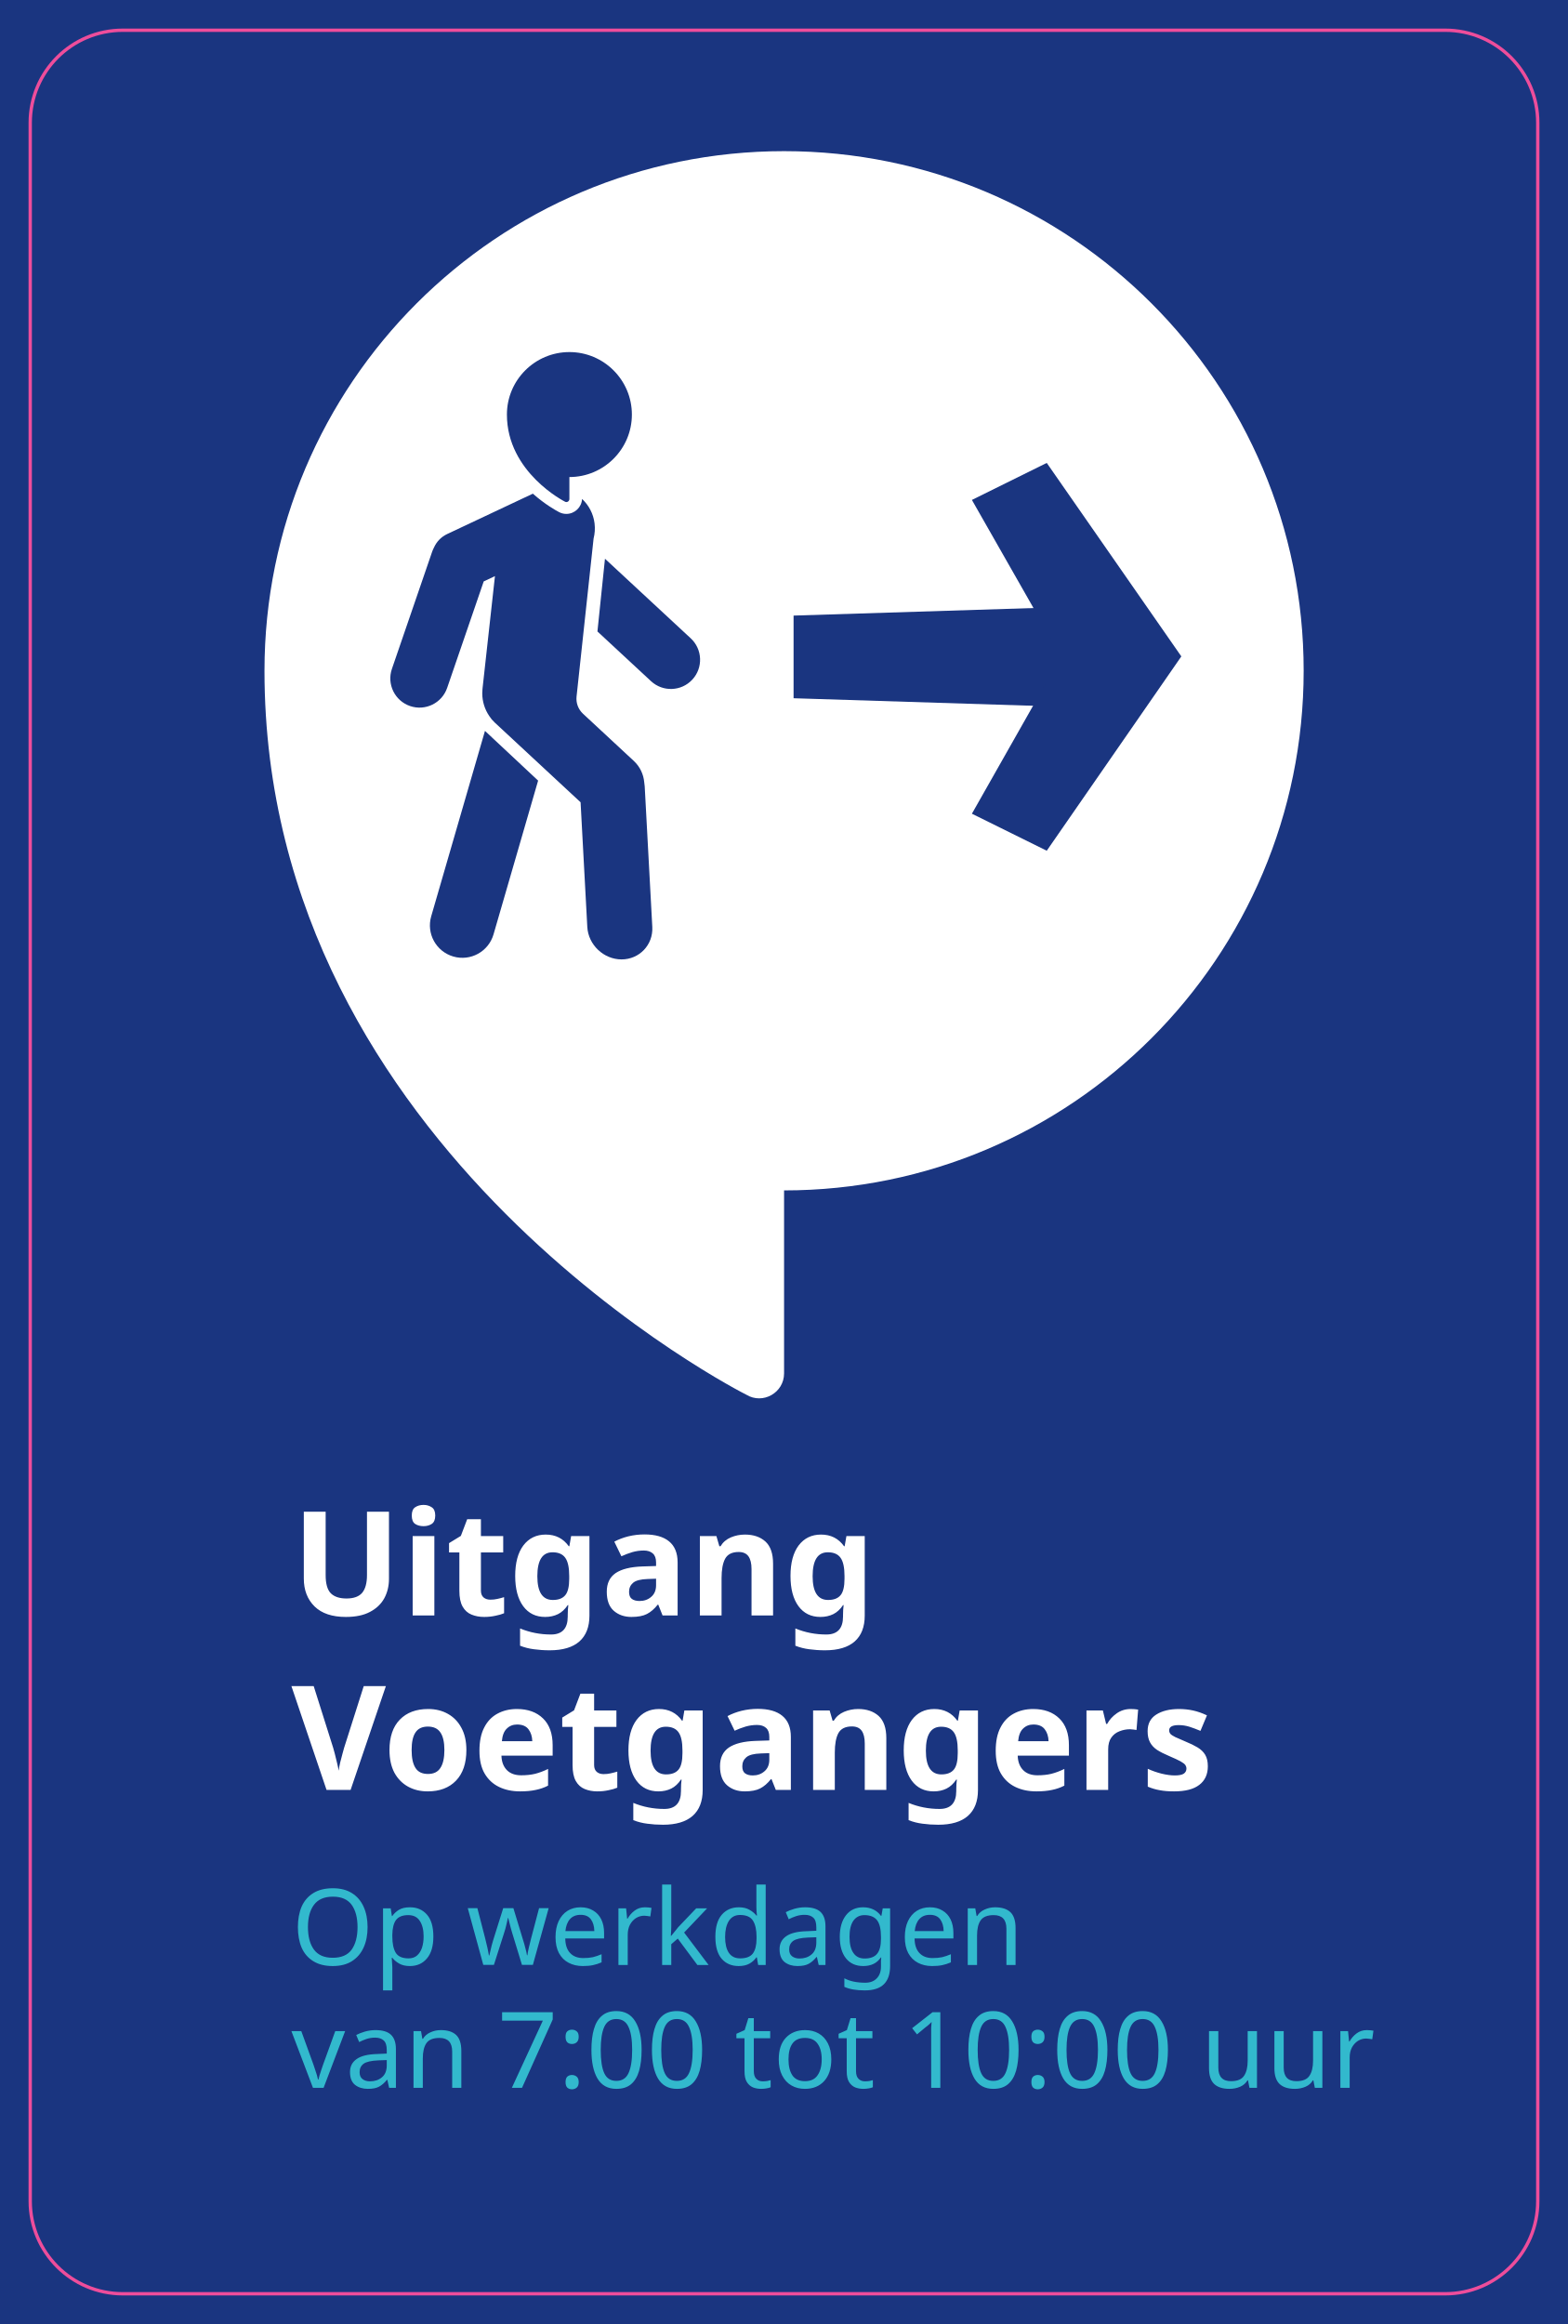
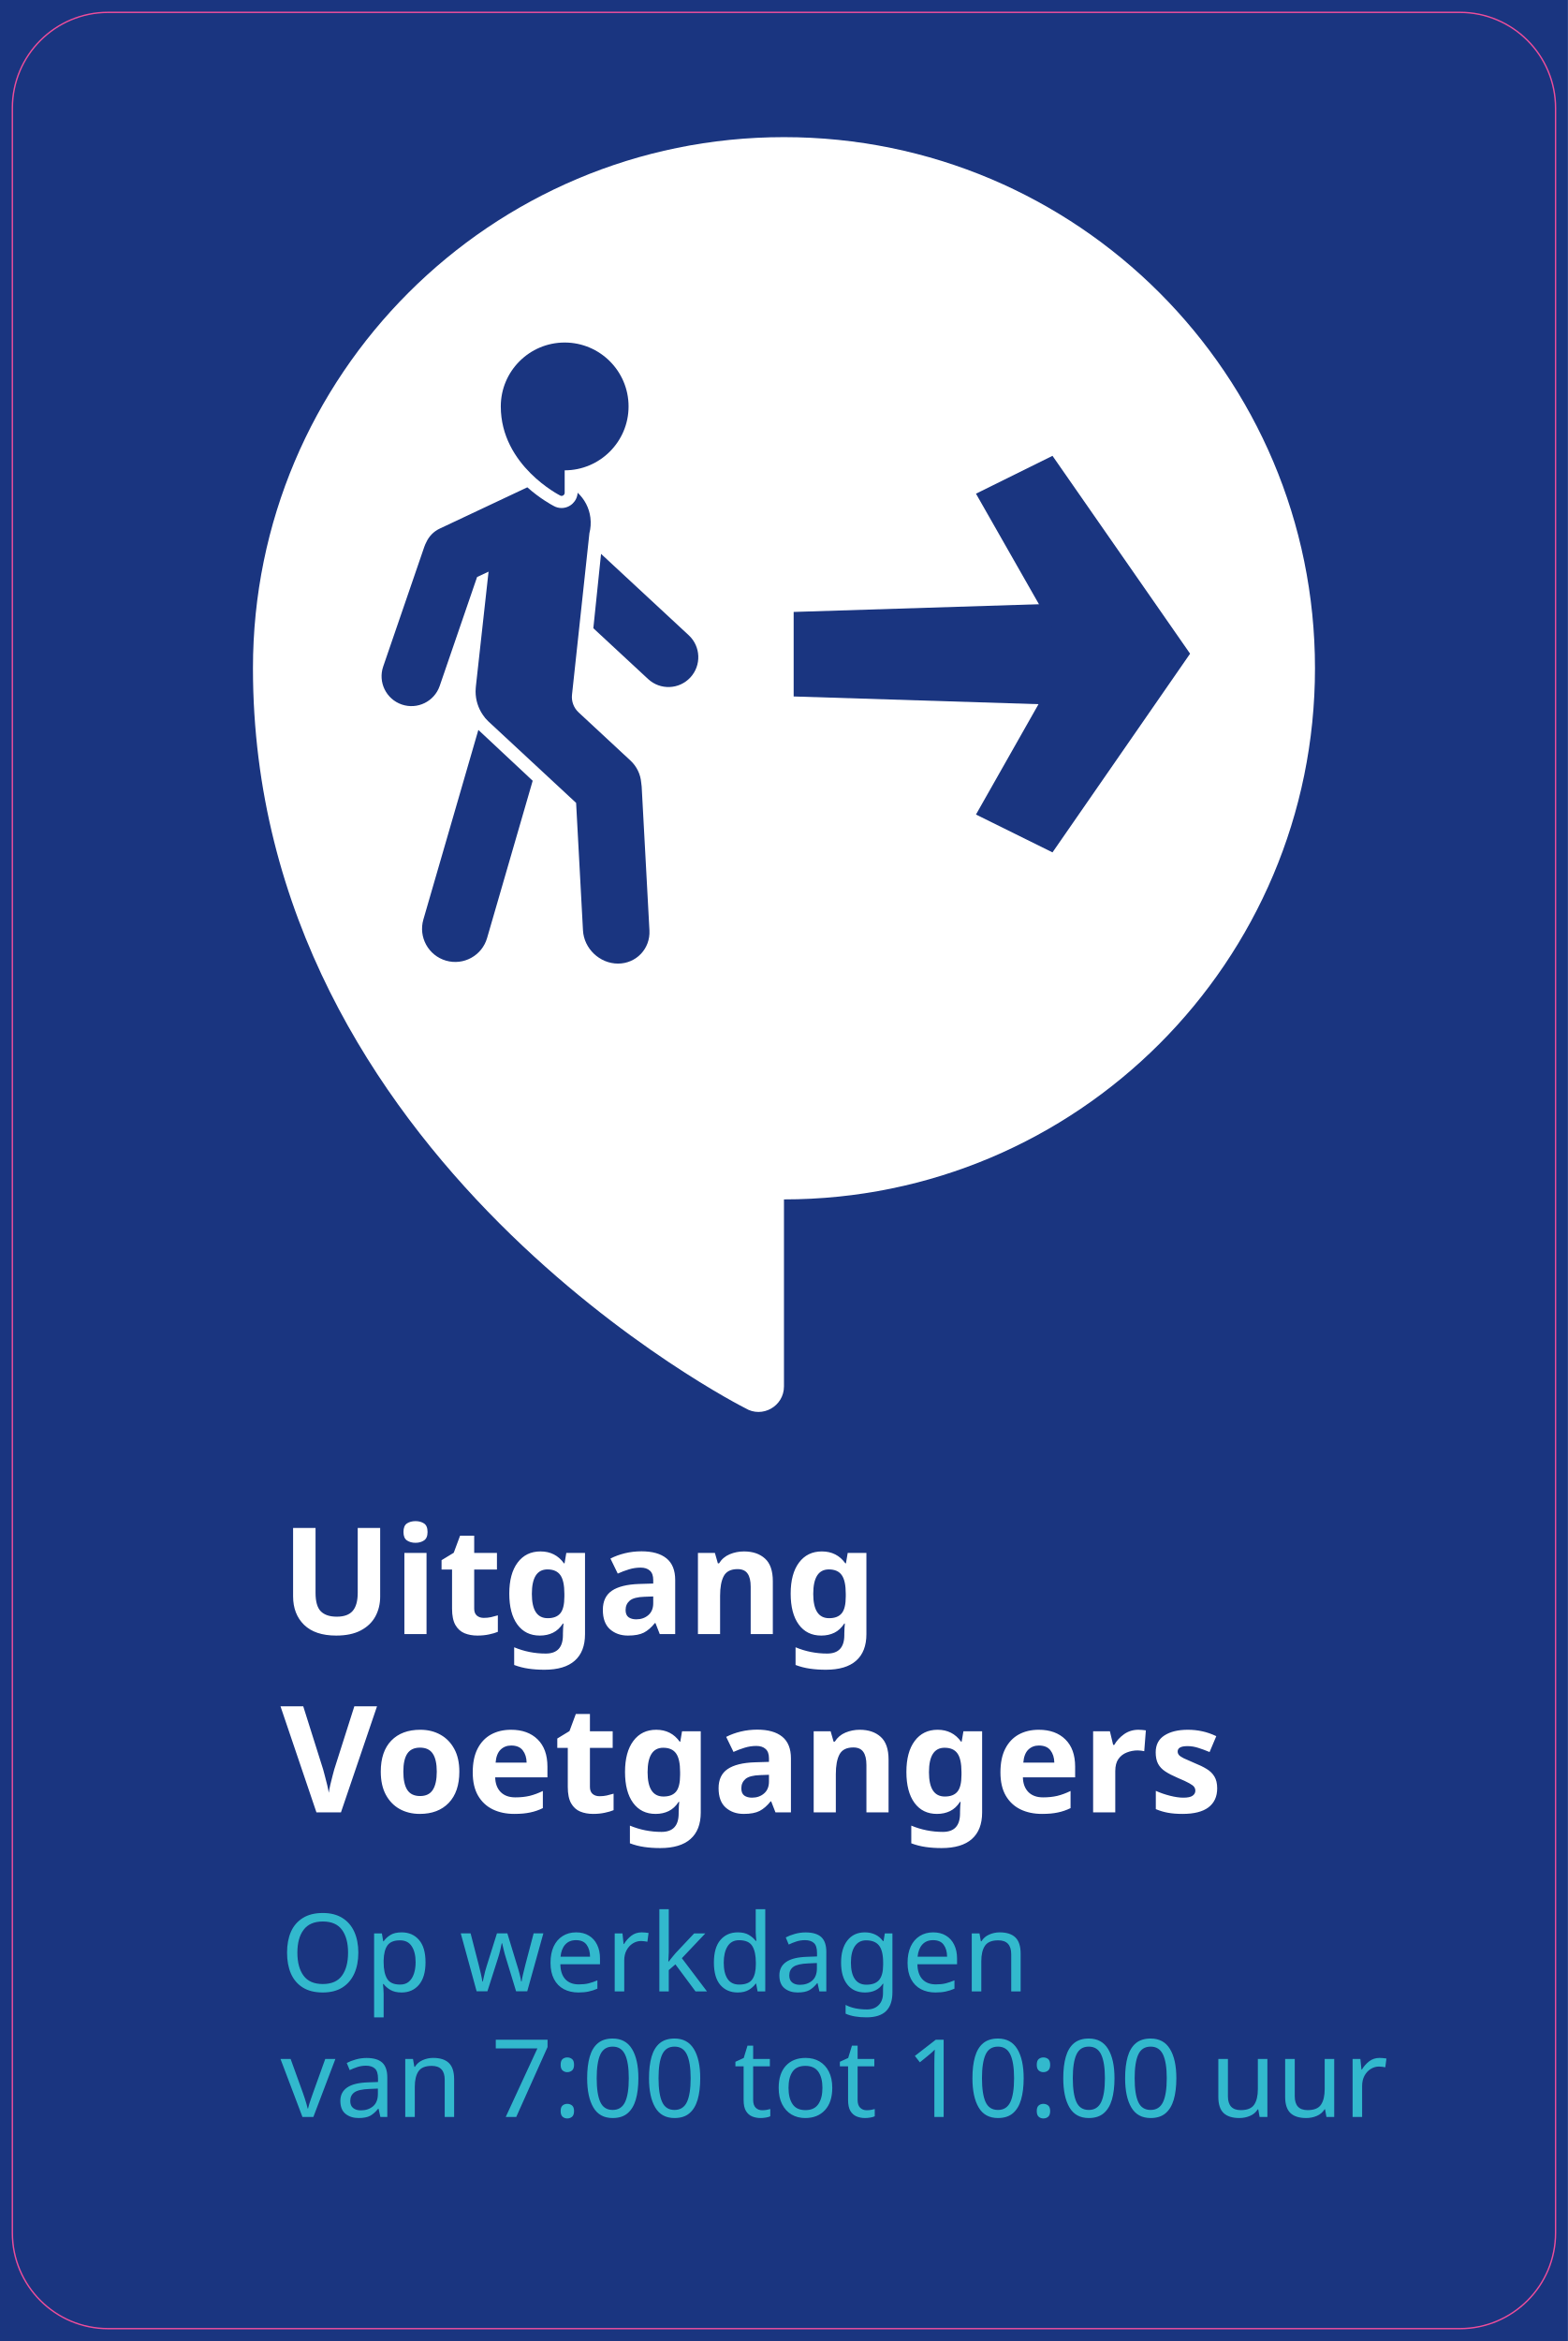
- <svg xmlns="http://www.w3.org/2000/svg" width="166mm" height="246mm" viewBox="0 0 166 246">
+ <svg xmlns="http://www.w3.org/2000/svg" width="406mm" height="606mm" viewBox="0 0 406 606">
  <g id="py-app-sign-kolom-looproute-rechts-template">
-     <rect x="0" y="0" width="166" height="246" fill="#1A3580" id="bleed-background" data-variable="background-colour" />
+     <rect x="0" y="0" width="406" height="606" fill="#1A3580" id="bleed-background" data-variable="background-colour" />
    <g id="py-atom-shape-bubble-solid">
-       <g data-element="py-atom-shape-bubble-solid" transform="translate(28 16) scale(3.056 3.056)">
+       <g data-element="py-atom-shape-bubble-solid" transform="translate(65.5 35.5) scale(7.639 7.639)">
        <path d="M18 0C8.059 0 0 8.058 0 17.998C0 34.701 16.691 43.073 16.691 43.073C17.264 43.423 18 43.006 18 42.335L18 35.997C27.941 35.997 36 27.939 36 17.998C36 8.058 27.941 0 18 0" fill="#FFFFFF" />
      </g>
    </g>
    <g id="py-atom-figure-walk">
-       <g data-element="py-atom-figure-walk" transform="translate(40.935 37.267) scale(1.264 1.264)">
+       <g data-element="py-atom-figure-walk" transform="translate(97.838 88.667) scale(3.161 3.161)">
        <path d="M21.613 36.368C21.607 36.253 21.593 36.14 21.573 36.029C21.515 35.366 21.22 34.722 20.694 34.234L16.443 30.286C16.047 29.918 15.847 29.385 15.905 28.847L17.331 15.615C17.434 15.214 17.466 14.785 17.412 14.342C17.314 13.541 16.93 12.826 16.367 12.299C16.33 12.997 15.752 13.553 15.046 13.553C14.819 13.553 14.599 13.494 14.403 13.382C14.202 13.277 13.274 12.769 12.246 11.858L5.064 15.241C4.556 15.481 4.18 15.886 3.967 16.361C3.905 16.476 3.852 16.597 3.808 16.724L0.439 26.534C0 27.812 0.68 29.204 1.958 29.643C3.236 30.081 4.628 29.401 5.067 28.123L8.129 19.206L9.07 18.763L8.035 28.128C8.035 28.128 8.007 28.422 8.007 28.572C8.007 29.28 8.224 29.937 8.595 30.481C8.719 30.675 8.87 30.856 9.047 31.021L16.242 37.702L16.805 48.143C16.886 49.638 18.177 50.861 19.674 50.861C21.171 50.861 22.329 49.638 22.249 48.143L21.613 36.368" fill="#1A3580" />
        <path d="M10.072 5.233C10.072 2.346 12.418 0 15.305 0C18.193 0 20.539 2.346 20.539 5.233C20.539 8.119 18.193 10.466 15.305 10.466L15.305 12.306C15.305 12.501 15.087 12.628 14.926 12.524C14.926 12.524 10.072 10.086 10.072 5.233" fill="#1A3580" />
        <path d="M25.47 23.974L18.285 17.307L17.654 23.397L22.141 27.56C23.132 28.479 24.68 28.422 25.599 27.431L25.599 27.431C26.518 26.441 26.46 24.893 25.47 23.974" fill="#1A3580" />
        <path d="M3.73 47.252C3.312 48.694 4.141 50.201 5.583 50.619C7.025 51.038 8.532 50.208 8.95 48.766L12.685 35.888L8.234 31.724L3.73 47.252" fill="#1A3580" />
      </g>
    </g>
    <g id="py-atom-arrow-up-plain" data-variable="arrow-direction">
-       <g data-element="py-atom-arrow-up-plain" transform="translate(83.998 49) rotate(90 20.533 20.534) scale(0.821 0.821)">
+       <g data-element="py-atom-arrow-up-plain" transform="translate(205.496 117.999) rotate(90 51.333 51.334) scale(2.053 2.053)">
        <path d="M19.683 50.001L18.319 6.661L31.705 6.661L30.341 50.001L19.683 50.001" fill="#1A3580" />
        <path d="M24.946 15.51L4.772 27.006L0 17.354L24.946 0L50 17.354L45.228 27.006L24.946 15.51" fill="#1A3580" />
      </g>
    </g>
    <g id="variables">
-       <text x="30.852" y="171" font-family="Ubuntu" font-size="15.388" font-weight="bold" fill="#FFFFFF" data-variable="caption-1" xml:space="preserve">Uitgang</text>
-       <text x="30.852" y="189.466" font-family="Ubuntu" font-size="15.388" font-weight="bold" fill="#FFFFFF" data-variable="caption-2" xml:space="preserve">Voetgangers</text>
-       <text x="30.852" y="208" font-family="Ubuntu Medium" font-size="11.2" fill="#32B9CD" data-variable="when-1" xml:space="preserve">Op werkdagen</text>
-       <text x="30.852" y="221" font-family="Ubuntu Medium" font-size="11.2" fill="#32B9CD" data-variable="when-2" xml:space="preserve">van 7:00 tot 10:00 uur</text>
+       <text x="72.63" y="423" font-family="Ubuntu" font-size="38.47" font-weight="bold" fill="#FFFFFF" data-variable="caption-1" xml:space="preserve">Uitgang</text>
+       <text x="72.63" y="469.164" font-family="Ubuntu" font-size="38.47" font-weight="bold" fill="#FFFFFF" data-variable="caption-2" xml:space="preserve">Voetgangers</text>
+       <text x="72.63" y="515.5" font-family="Ubuntu Medium" font-size="28" fill="#32B9CD" data-variable="when-1" xml:space="preserve">Op werkdagen</text>
+       <text x="72.63" y="548" font-family="Ubuntu Medium" font-size="28" fill="#32B9CD" data-variable="when-2" xml:space="preserve">van 7:00 tot 10:00 uur</text>
    </g>
    <g id="cut-contour" data-spot="ThruCut">
-       <rect x="3.2" y="3.2" width="159.6" height="239.6" fill="none" stroke="#EE4D9B" stroke-width="0.353" rx="9.8" ry="9.8" />
+       <rect x="3.2" y="3.2" width="399.6" height="599.6" fill="none" stroke="#EE4D9B" stroke-width="0.353" rx="24.8" ry="24.8" />
    </g>
    <g id="guides" visibility="hidden">
-       <rect x="3" y="3" width="160" height="240" fill="none" stroke="#00A0E0" stroke-width="0.2" />
+       <rect x="3" y="3" width="400" height="600" fill="none" stroke="#00A0E0" stroke-width="0.2" />
    </g>
  </g>
</svg>
